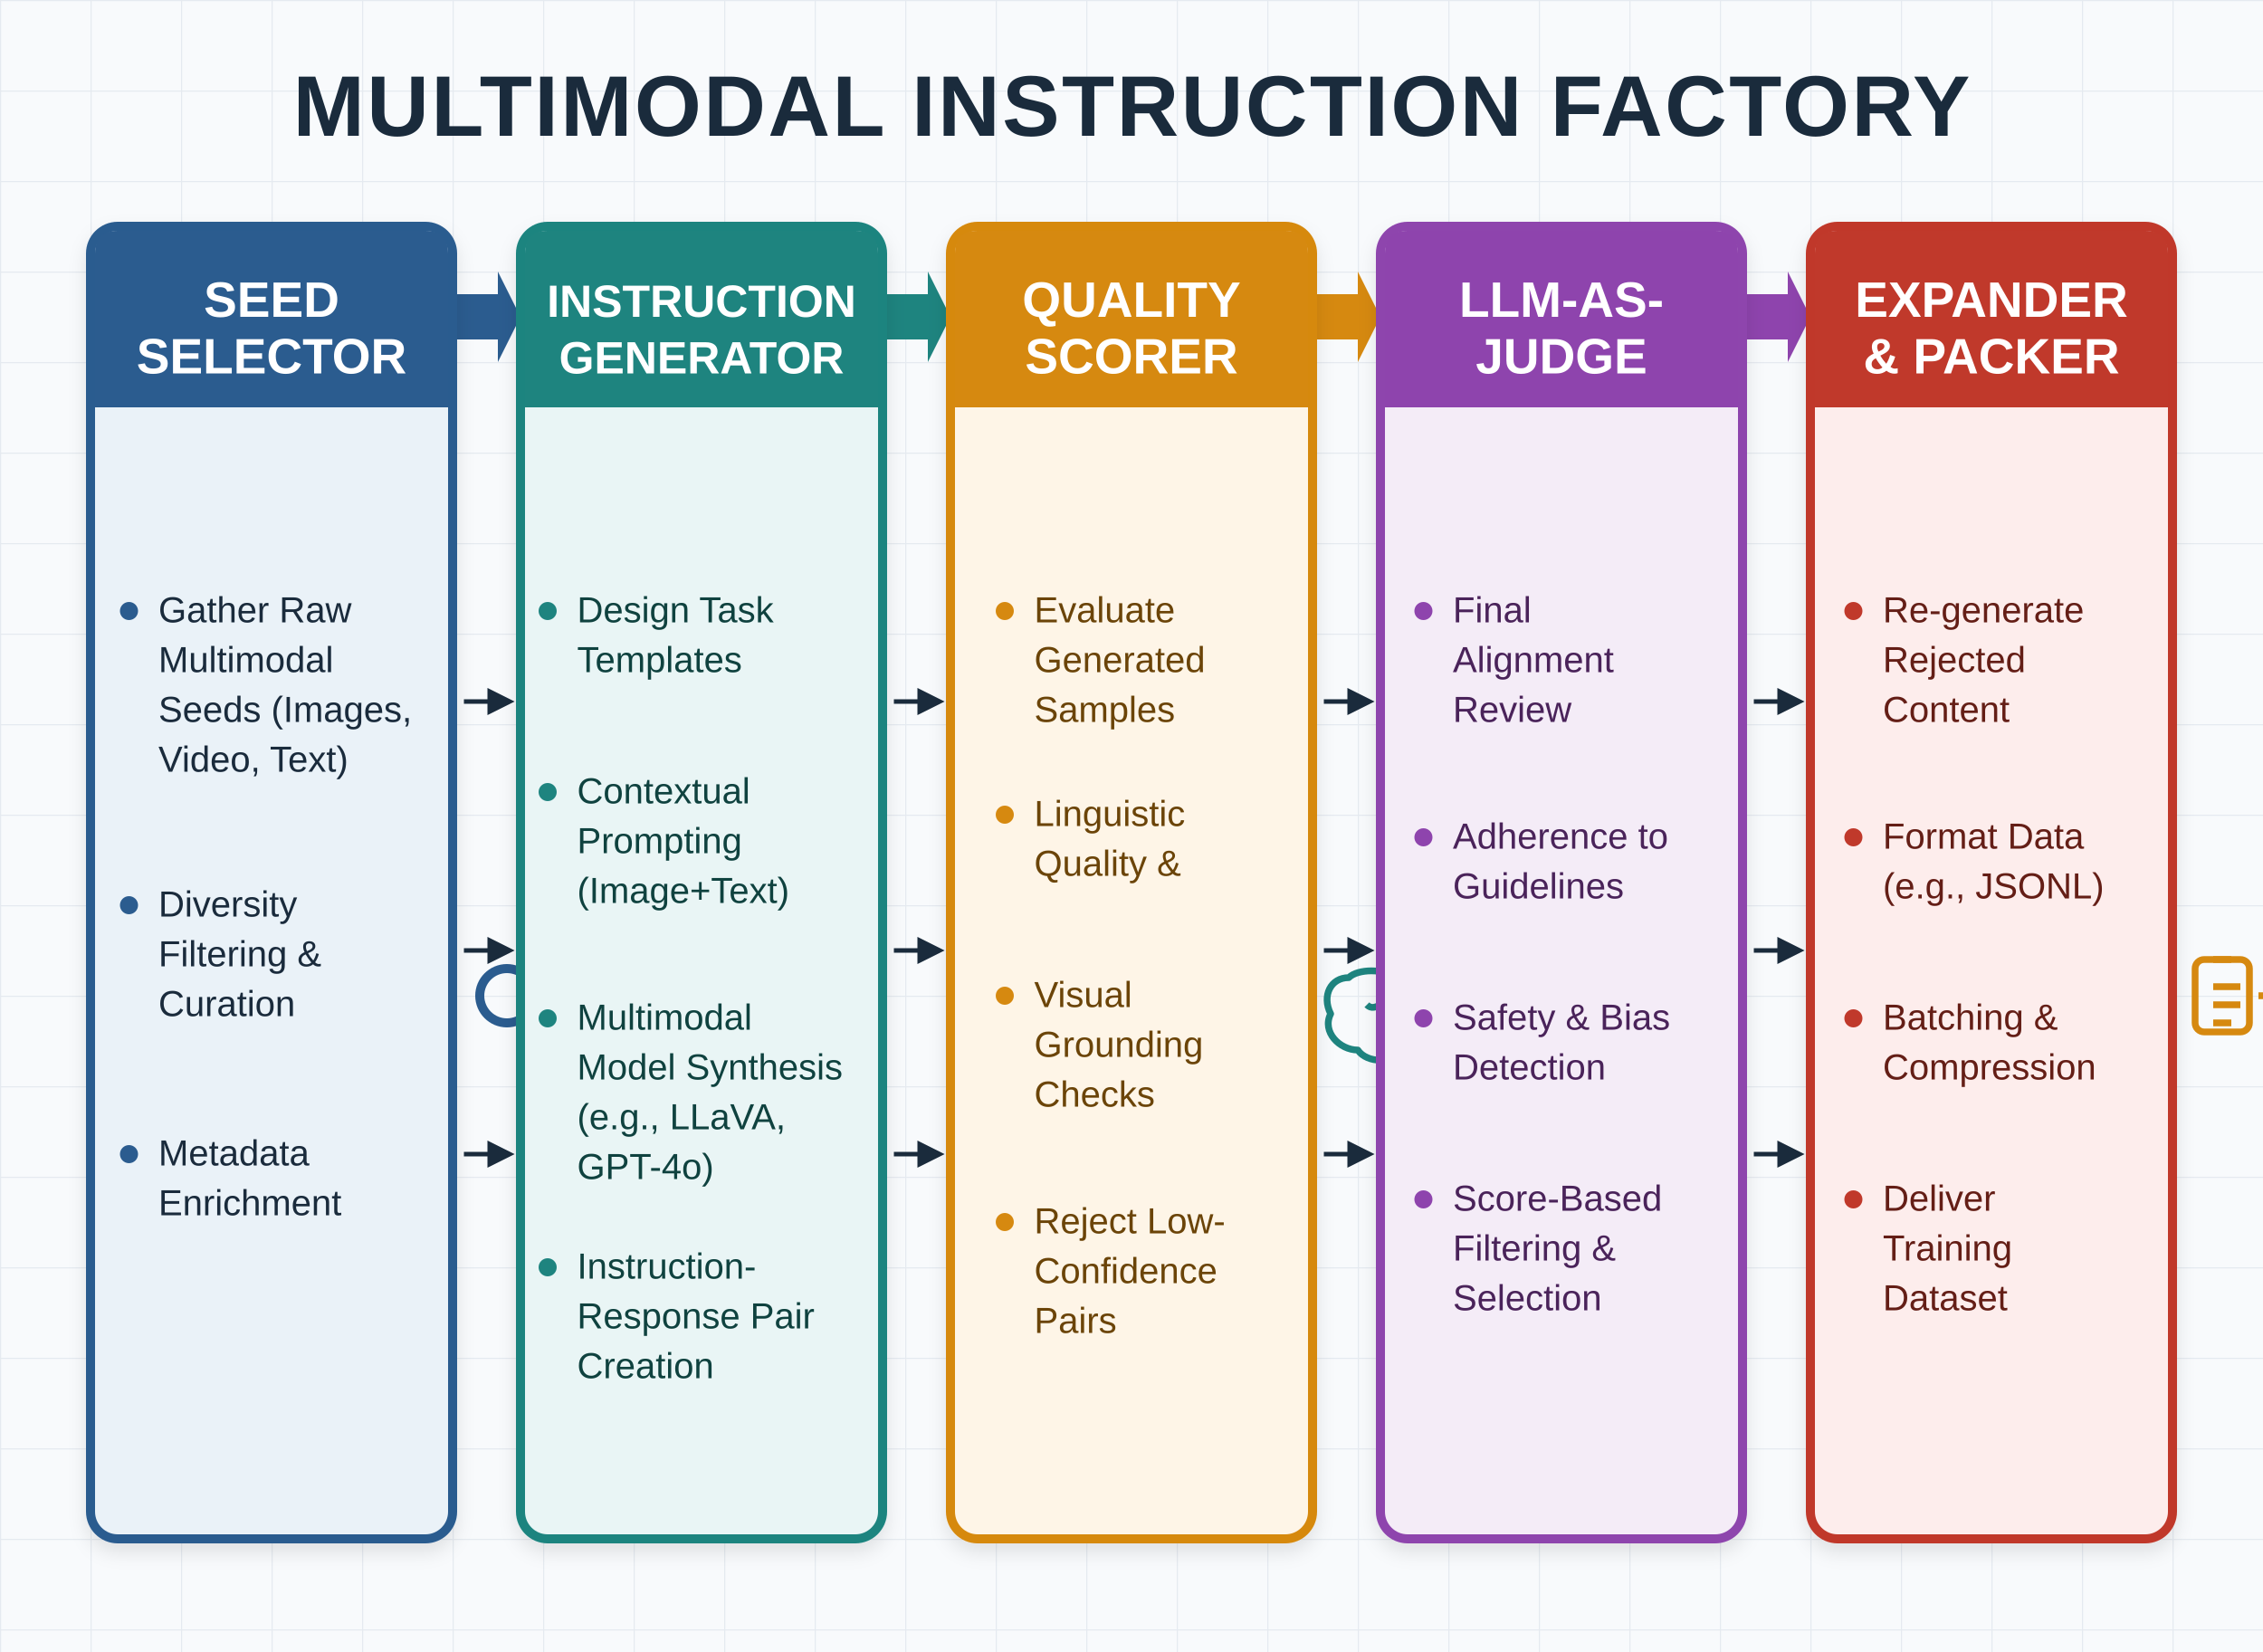
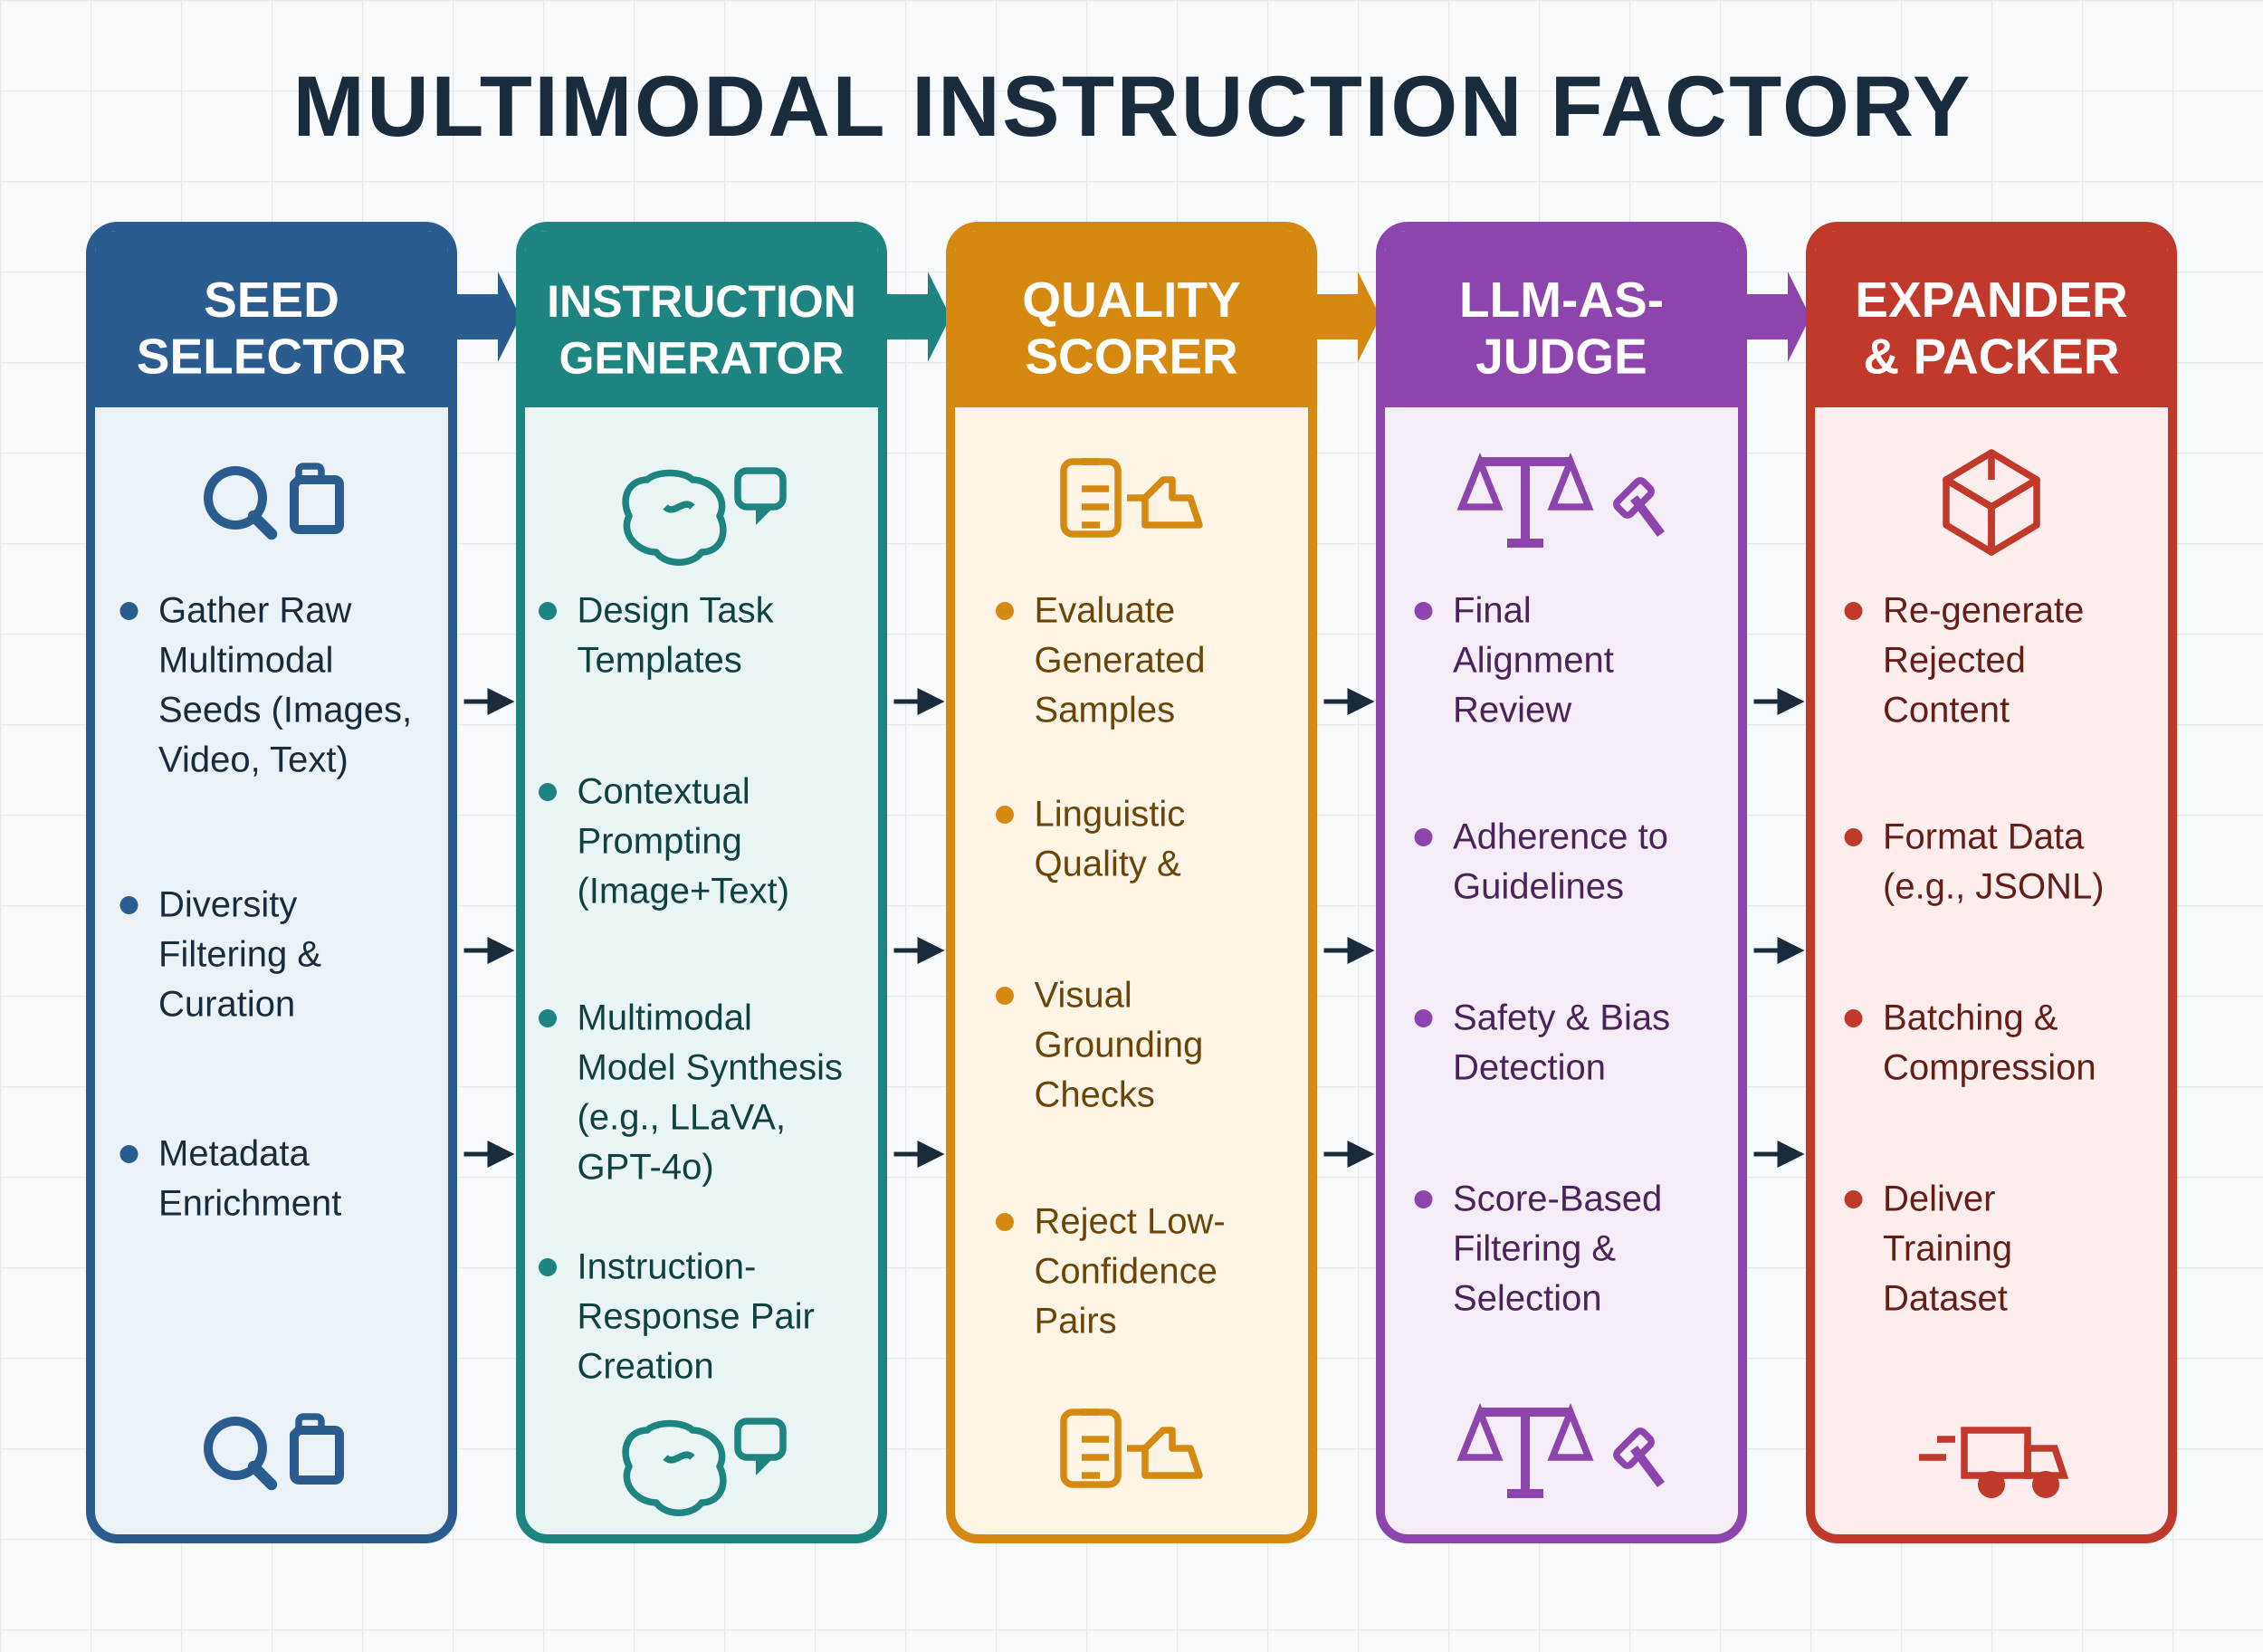
<svg xmlns="http://www.w3.org/2000/svg" viewBox="0 0 1000 730" width="1000" height="730">
  <defs>
    <pattern id="grid" width="40" height="40" patternUnits="userSpaceOnUse">
      <path d="M 40 0 L 0 0 0 40" fill="none" stroke="#E5EAF0" stroke-width="1" />
    </pattern>
    <marker id="arrow-dark" viewBox="0 0 10 10" refX="8" refY="5" markerWidth="6" markerHeight="6" orient="auto">
      <path d="M 0 0 L 10 5 L 0 10 z" fill="#1A2B3C" />
    </marker>
    <g id="icon-seed">
      <circle cx="-8" cy="0" r="6" fill="none" stroke="currentColor" stroke-width="2" />
      <line x1="-4" y1="4" x2="0" y2="8" stroke="currentColor" stroke-width="2.5" stroke-linecap="round" />
      <path d="M 6 -4 L 14 -4 A 1 1 0 0 1 15 -3 L 15 6 A 1 1 0 0 1 14 7 L 6 7 A 1 1 0 0 1 5 6 L 5 -3 Z" fill="none" stroke="currentColor" stroke-width="2" stroke-linejoin="round" />
      <path d="M 6 -4 L 6 -6 A 1 1 0 0 1 7 -7 L 10 -7 A 1 1 0 0 1 11 -6 L 11 -4" fill="none" stroke="currentColor" stroke-width="1.5" />
    </g>
    <g id="icon-generator">
      <path d="M -12 -4 C -16 -4, -18 0, -16 4 C -18 8, -14 12, -10 12 C -8 15, -2 15, 0 12 C 4 12, 6 8, 4 4 C 6 0, 2 -4, -2 -4 C -4 -6, -10 -6, -12 -4 Z" fill="none" stroke="currentColor" stroke-width="1.5" stroke-linejoin="round" />
      <path d="M -8 2 C -6 4, -4 0, -2 2" fill="none" stroke="currentColor" stroke-width="1.5" />
      <rect x="8" y="-6" width="10" height="8" rx="2" fill="none" stroke="currentColor" stroke-width="1.5" />
      <path d="M 12 2 L 12 6 L 16 2" fill="currentColor" />
    </g>
    <g id="icon-quality">
      <rect x="-15" y="-8" width="12" height="16" rx="2" fill="none" stroke="currentColor" stroke-width="1.5" />
      <line x1="-11" y1="-2" x2="-5" y2="-2" stroke="currentColor" stroke-width="1.5" />
      <line x1="-11" y1="2" x2="-5" y2="2" stroke="currentColor" stroke-width="1.5" />
      <line x1="-11" y1="6" x2="-7" y2="6" stroke="currentColor" stroke-width="1.5" />
      <line x1="-11" y1="-8" x2="-7" y2="-8" stroke="currentColor" stroke-width="1.5" />
      <path d="M 3 6 L 3 0 L 7 -4 L 9 -4 L 9 0 L 13 0 L 15 6 Z" fill="none" stroke="currentColor" stroke-width="1.5" stroke-linejoin="round" />
      <line x1="3" y1="0" x2="-1" y2="0" stroke="currentColor" stroke-width="1.5" />
    </g>
    <g id="icon-judge">
      <line x1="-8" y1="-8" x2="-8" y2="10" stroke="currentColor" stroke-width="2" />
      <path d="M -12 10 L -4 10" stroke="currentColor" stroke-width="2" />
      <line x1="-18" y1="-8" x2="2" y2="-8" stroke="currentColor" stroke-width="2" />
      <path d="M -18 -8 L -22 2 L -14 2 Z" fill="none" stroke="currentColor" stroke-width="1.5" />
      <path d="M 2 -8 L -2 2 L 6 2 Z" fill="none" stroke="currentColor" stroke-width="1.5" />
      <rect x="12" y="-2" width="8" height="4" rx="1" fill="none" stroke="currentColor" stroke-width="1.5" transform="rotate(-45 16 0)" />
      <line x1="16" y1="0" x2="22" y2="8" stroke="currentColor" stroke-width="2" />
    </g>
    <g id="icon-packer">
      <polygon points="0,-10 -10,-4 0,2 10,-4" fill="none" stroke="currentColor" stroke-width="1.5" stroke-linejoin="round" />
      <polygon points="-10,-4 -10,6 0,12 0,2" fill="none" stroke="currentColor" stroke-width="1.5" stroke-linejoin="round" />
      <polygon points="10,-4 10,6 0,12 0,2" fill="none" stroke="currentColor" stroke-width="1.5" stroke-linejoin="round" />
      <line x1="0" y1="-10" x2="0" y2="-4" stroke="currentColor" stroke-width="1.5" />
    </g>
    <g id="icon-delivery">
      <path d="M -6 6 L -6 -4 L 8 -4 L 8 6 Z" fill="none" stroke="currentColor" stroke-width="1.5" />
      <path d="M 8 0 L 14 0 L 16 6 L 8 6 Z" fill="none" stroke="currentColor" stroke-width="1.5" />
      <circle cx="0" cy="8" r="3" fill="currentColor" />
      <circle cx="12" cy="8" r="3" fill="currentColor" />
      <line x1="-12" y1="-2" x2="-8" y2="-2" stroke="currentColor" stroke-width="1.5" />
      <line x1="-16" y1="2" x2="-10" y2="2" stroke="currentColor" stroke-width="1.5" />
    </g>
-     <filter id="shadow" x="-10%" y="-10%" width="120%" height="120%">
-       <feDropShadow dx="0" dy="4" stdDeviation="4" flood-opacity="0.1" />
-     </filter>
  </defs>
  <rect x="0" y="0" width="100%" height="100%" fill="#F8FAFC" />
  <rect x="0" y="0" width="100%" height="100%" fill="url(#grid)" />
  <text x="500" y="60" font-family="Arial, sans-serif" font-size="38" font-weight="bold" fill="#1A2B3C" text-anchor="middle" letter-spacing="1">MULTIMODAL INSTRUCTION FACTORY</text>
  <path d="M 200 130 L 220 130 L 220 120 L 230 140 L 220 160 L 220 150 L 200 150 Z" fill="#2B5C8F" />
  <path d="M 390 130 L 410 130 L 410 120 L 420 140 L 410 160 L 410 150 L 390 150 Z" fill="#1E847F" />
  <path d="M 580 130 L 600 130 L 600 120 L 610 140 L 600 160 L 600 150 L 580 150 Z" fill="#D68910" />
  <path d="M 770 130 L 790 130 L 790 120 L 800 140 L 790 160 L 790 150 L 770 150 Z" fill="#8E44AD" />
-   <rect x="40" y="100" width="160" height="580" rx="12" fill="#EAF2F8" stroke="#2B5C8F" stroke-width="4" filter="url(#shadow)" />
+   <rect x="40" y="100" width="160" height="580" rx="12" fill="#EAF2F8" stroke="#2B5C8F" stroke-width="4" />
  <path d="M 42 112 Q 42 102 52 102 L 188 102 Q 198 102 198 112 L 198 180 L 42 180 Z" fill="#2B5C8F" />
  <text x="120" y="140" font-family="Arial, sans-serif" font-size="22" font-weight="bold" fill="#FFFFFF" text-anchor="middle">SEED</text>
  <text x="120" y="165" font-family="Arial, sans-serif" font-size="22" font-weight="bold" fill="#FFFFFF" text-anchor="middle">SELECTOR</text>
-   <use href="#icon-seed" x="120" y="220" transform="scale(2)" transform-origin="120 220" color="#2B5C8F" />
-   <use href="#icon-seed" x="120" y="640" transform="scale(2)" transform-origin="120 640" color="#2B5C8F" />
+   <use href="#icon-seed" transform="translate(120 220) scale(2)" color="#2B5C8F" />
+   <use href="#icon-seed" transform="translate(120 640) scale(2)" color="#2B5C8F" />
  <g font-family="Arial, sans-serif" font-size="16" fill="#1A2B3C">
    <circle cx="57" cy="270" r="4" fill="#2B5C8F" />
    <text x="70" y="275">Gather Raw</text>
    <text x="70" y="297">Multimodal</text>
    <text x="70" y="319">Seeds (Images,</text>
    <text x="70" y="341">Video, Text)</text>
    <circle cx="57" cy="400" r="4" fill="#2B5C8F" />
    <text x="70" y="405">Diversity</text>
    <text x="70" y="427">Filtering &amp;</text>
    <text x="70" y="449">Curation</text>
    <circle cx="57" cy="510" r="4" fill="#2B5C8F" />
    <text x="70" y="515">Metadata</text>
    <text x="70" y="537">Enrichment</text>
  </g>
  <g transform="translate(200, 0)">
    <line x1="5" y1="310" x2="25" y2="310" stroke="#1A2B3C" stroke-width="2" marker-end="url(#arrow-dark)" />
    <line x1="5" y1="420" x2="25" y2="420" stroke="#1A2B3C" stroke-width="2" marker-end="url(#arrow-dark)" />
    <line x1="5" y1="510" x2="25" y2="510" stroke="#1A2B3C" stroke-width="2" marker-end="url(#arrow-dark)" />
  </g>
-   <rect x="230" y="100" width="160" height="580" rx="12" fill="#E9F5F5" stroke="#1E847F" stroke-width="4" filter="url(#shadow)" />
+   <rect x="230" y="100" width="160" height="580" rx="12" fill="#E9F5F5" stroke="#1E847F" stroke-width="4" />
  <path d="M 232 112 Q 232 102 242 102 L 378 102 Q 388 102 388 112 L 388 180 L 232 180 Z" fill="#1E847F" />
  <text x="310" y="140" font-family="Arial, sans-serif" font-size="20" font-weight="bold" fill="#FFFFFF" text-anchor="middle">INSTRUCTION</text>
  <text x="310" y="165" font-family="Arial, sans-serif" font-size="20" font-weight="bold" fill="#FFFFFF" text-anchor="middle">GENERATOR</text>
-   <use href="#icon-generator" x="310" y="220" transform="scale(2)" transform-origin="310 220" color="#1E847F" />
-   <use href="#icon-generator" x="310" y="640" transform="scale(2)" transform-origin="310 640" color="#1E847F" />
+   <use href="#icon-generator" transform="translate(310 220) scale(2)" color="#1E847F" />
+   <use href="#icon-generator" transform="translate(310 640) scale(2)" color="#1E847F" />
  <g font-family="Arial, sans-serif" font-size="16" fill="#0F423F">
    <circle cx="242" cy="270" r="4" fill="#1E847F" />
    <text x="255" y="275">Design Task</text>
    <text x="255" y="297">Templates</text>
    <circle cx="242" cy="350" r="4" fill="#1E847F" />
    <text x="255" y="355">Contextual</text>
    <text x="255" y="377">Prompting</text>
    <text x="255" y="399">(Image+Text)</text>
    <circle cx="242" cy="450" r="4" fill="#1E847F" />
    <text x="255" y="455">Multimodal</text>
    <text x="255" y="477">Model Synthesis</text>
    <text x="255" y="499">(e.g., LLaVA,</text>
    <text x="255" y="521">GPT-4o)</text>
    <circle cx="242" cy="560" r="4" fill="#1E847F" />
    <text x="255" y="565">Instruction-</text>
    <text x="255" y="587">Response Pair</text>
    <text x="255" y="609">Creation</text>
  </g>
  <g transform="translate(390, 0)">
    <line x1="5" y1="310" x2="25" y2="310" stroke="#1A2B3C" stroke-width="2" marker-end="url(#arrow-dark)" />
    <line x1="5" y1="420" x2="25" y2="420" stroke="#1A2B3C" stroke-width="2" marker-end="url(#arrow-dark)" />
    <line x1="5" y1="510" x2="25" y2="510" stroke="#1A2B3C" stroke-width="2" marker-end="url(#arrow-dark)" />
  </g>
-   <rect x="420" y="100" width="160" height="580" rx="12" fill="#FEF5E7" stroke="#D68910" stroke-width="4" filter="url(#shadow)" />
+   <rect x="420" y="100" width="160" height="580" rx="12" fill="#FEF5E7" stroke="#D68910" stroke-width="4" />
  <path d="M 422 112 Q 422 102 432 102 L 568 102 Q 578 102 578 112 L 578 180 L 422 180 Z" fill="#D68910" />
  <text x="500" y="140" font-family="Arial, sans-serif" font-size="22" font-weight="bold" fill="#FFFFFF" text-anchor="middle">QUALITY</text>
  <text x="500" y="165" font-family="Arial, sans-serif" font-size="22" font-weight="bold" fill="#FFFFFF" text-anchor="middle">SCORER</text>
-   <use href="#icon-quality" x="500" y="220" transform="scale(2)" transform-origin="500 220" color="#D68910" />
-   <use href="#icon-quality" x="500" y="640" transform="scale(2)" transform-origin="500 640" color="#D68910" />
+   <use href="#icon-quality" transform="translate(500 220) scale(2)" color="#D68910" />
+   <use href="#icon-quality" transform="translate(500 640) scale(2)" color="#D68910" />
  <g font-family="Arial, sans-serif" font-size="16" fill="#6B4408">
    <circle cx="444" cy="270" r="4" fill="#D68910" />
    <text x="457" y="275">Evaluate</text>
    <text x="457" y="297">Generated</text>
    <text x="457" y="319">Samples</text>
    <circle cx="444" cy="360" r="4" fill="#D68910" />
    <text x="457" y="365">Linguistic</text>
    <text x="457" y="387">Quality &amp;</text>
    <circle cx="444" cy="440" r="4" fill="#D68910" />
    <text x="457" y="445">Visual</text>
    <text x="457" y="467">Grounding</text>
    <text x="457" y="489">Checks</text>
    <circle cx="444" cy="540" r="4" fill="#D68910" />
    <text x="457" y="545">Reject Low-</text>
    <text x="457" y="567">Confidence</text>
    <text x="457" y="589">Pairs</text>
  </g>
  <g transform="translate(580, 0)">
    <line x1="5" y1="310" x2="25" y2="310" stroke="#1A2B3C" stroke-width="2" marker-end="url(#arrow-dark)" />
    <line x1="5" y1="420" x2="25" y2="420" stroke="#1A2B3C" stroke-width="2" marker-end="url(#arrow-dark)" />
    <line x1="5" y1="510" x2="25" y2="510" stroke="#1A2B3C" stroke-width="2" marker-end="url(#arrow-dark)" />
  </g>
-   <rect x="610" y="100" width="160" height="580" rx="12" fill="#F4ECF7" stroke="#8E44AD" stroke-width="4" filter="url(#shadow)" />
+   <rect x="610" y="100" width="160" height="580" rx="12" fill="#F4ECF7" stroke="#8E44AD" stroke-width="4" />
  <path d="M 612 112 Q 612 102 622 102 L 758 102 Q 768 102 768 112 L 768 180 L 612 180 Z" fill="#8E44AD" />
  <text x="690" y="140" font-family="Arial, sans-serif" font-size="22" font-weight="bold" fill="#FFFFFF" text-anchor="middle">LLM-AS-</text>
  <text x="690" y="165" font-family="Arial, sans-serif" font-size="22" font-weight="bold" fill="#FFFFFF" text-anchor="middle">JUDGE</text>
-   <use href="#icon-judge" x="690" y="220" transform="scale(2)" transform-origin="690 220" color="#8E44AD" />
-   <use href="#icon-judge" x="690" y="640" transform="scale(2)" transform-origin="690 640" color="#8E44AD" />
+   <use href="#icon-judge" transform="translate(690 220) scale(2)" color="#8E44AD" />
+   <use href="#icon-judge" transform="translate(690 640) scale(2)" color="#8E44AD" />
  <g font-family="Arial, sans-serif" font-size="16" fill="#4A235A">
    <circle cx="629" cy="270" r="4" fill="#8E44AD" />
    <text x="642" y="275">Final</text>
    <text x="642" y="297">Alignment</text>
    <text x="642" y="319">Review</text>
    <circle cx="629" cy="370" r="4" fill="#8E44AD" />
    <text x="642" y="375">Adherence to</text>
    <text x="642" y="397">Guidelines</text>
    <circle cx="629" cy="450" r="4" fill="#8E44AD" />
    <text x="642" y="455">Safety &amp; Bias</text>
    <text x="642" y="477">Detection</text>
    <circle cx="629" cy="530" r="4" fill="#8E44AD" />
    <text x="642" y="535">Score-Based</text>
    <text x="642" y="557">Filtering &amp;</text>
    <text x="642" y="579">Selection</text>
  </g>
  <g transform="translate(770, 0)">
    <line x1="5" y1="310" x2="25" y2="310" stroke="#1A2B3C" stroke-width="2" marker-end="url(#arrow-dark)" />
    <line x1="5" y1="420" x2="25" y2="420" stroke="#1A2B3C" stroke-width="2" marker-end="url(#arrow-dark)" />
    <line x1="5" y1="510" x2="25" y2="510" stroke="#1A2B3C" stroke-width="2" marker-end="url(#arrow-dark)" />
  </g>
-   <rect x="800" y="100" width="160" height="580" rx="12" fill="#FDEDEC" stroke="#C0392B" stroke-width="4" filter="url(#shadow)" />
+   <rect x="800" y="100" width="160" height="580" rx="12" fill="#FDEDEC" stroke="#C0392B" stroke-width="4" />
  <path d="M 802 112 Q 802 102 812 102 L 948 102 Q 958 102 958 112 L 958 180 L 802 180 Z" fill="#C0392B" />
  <text x="880" y="140" font-family="Arial, sans-serif" font-size="22" font-weight="bold" fill="#FFFFFF" text-anchor="middle">EXPANDER</text>
  <text x="880" y="165" font-family="Arial, sans-serif" font-size="22" font-weight="bold" fill="#FFFFFF" text-anchor="middle">&amp; PACKER</text>
-   <use href="#icon-packer" x="880" y="220" transform="scale(2)" transform-origin="880 220" color="#C0392B" />
-   <use href="#icon-delivery" x="880" y="640" transform="scale(2)" transform-origin="880 640" color="#C0392B" />
+   <use href="#icon-packer" transform="translate(880 220) scale(2)" color="#C0392B" />
+   <use href="#icon-delivery" transform="translate(880 640) scale(2)" color="#C0392B" />
  <g font-family="Arial, sans-serif" font-size="16" fill="#641E16">
    <circle cx="819" cy="270" r="4" fill="#C0392B" />
    <text x="832" y="275">Re-generate</text>
    <text x="832" y="297">Rejected</text>
    <text x="832" y="319">Content</text>
    <circle cx="819" cy="370" r="4" fill="#C0392B" />
    <text x="832" y="375">Format Data</text>
    <text x="832" y="397">(e.g., JSONL)</text>
    <circle cx="819" cy="450" r="4" fill="#C0392B" />
    <text x="832" y="455">Batching &amp;</text>
    <text x="832" y="477">Compression</text>
    <circle cx="819" cy="530" r="4" fill="#C0392B" />
    <text x="832" y="535">Deliver</text>
    <text x="832" y="557">Training</text>
    <text x="832" y="579">Dataset</text>
  </g>
</svg>
